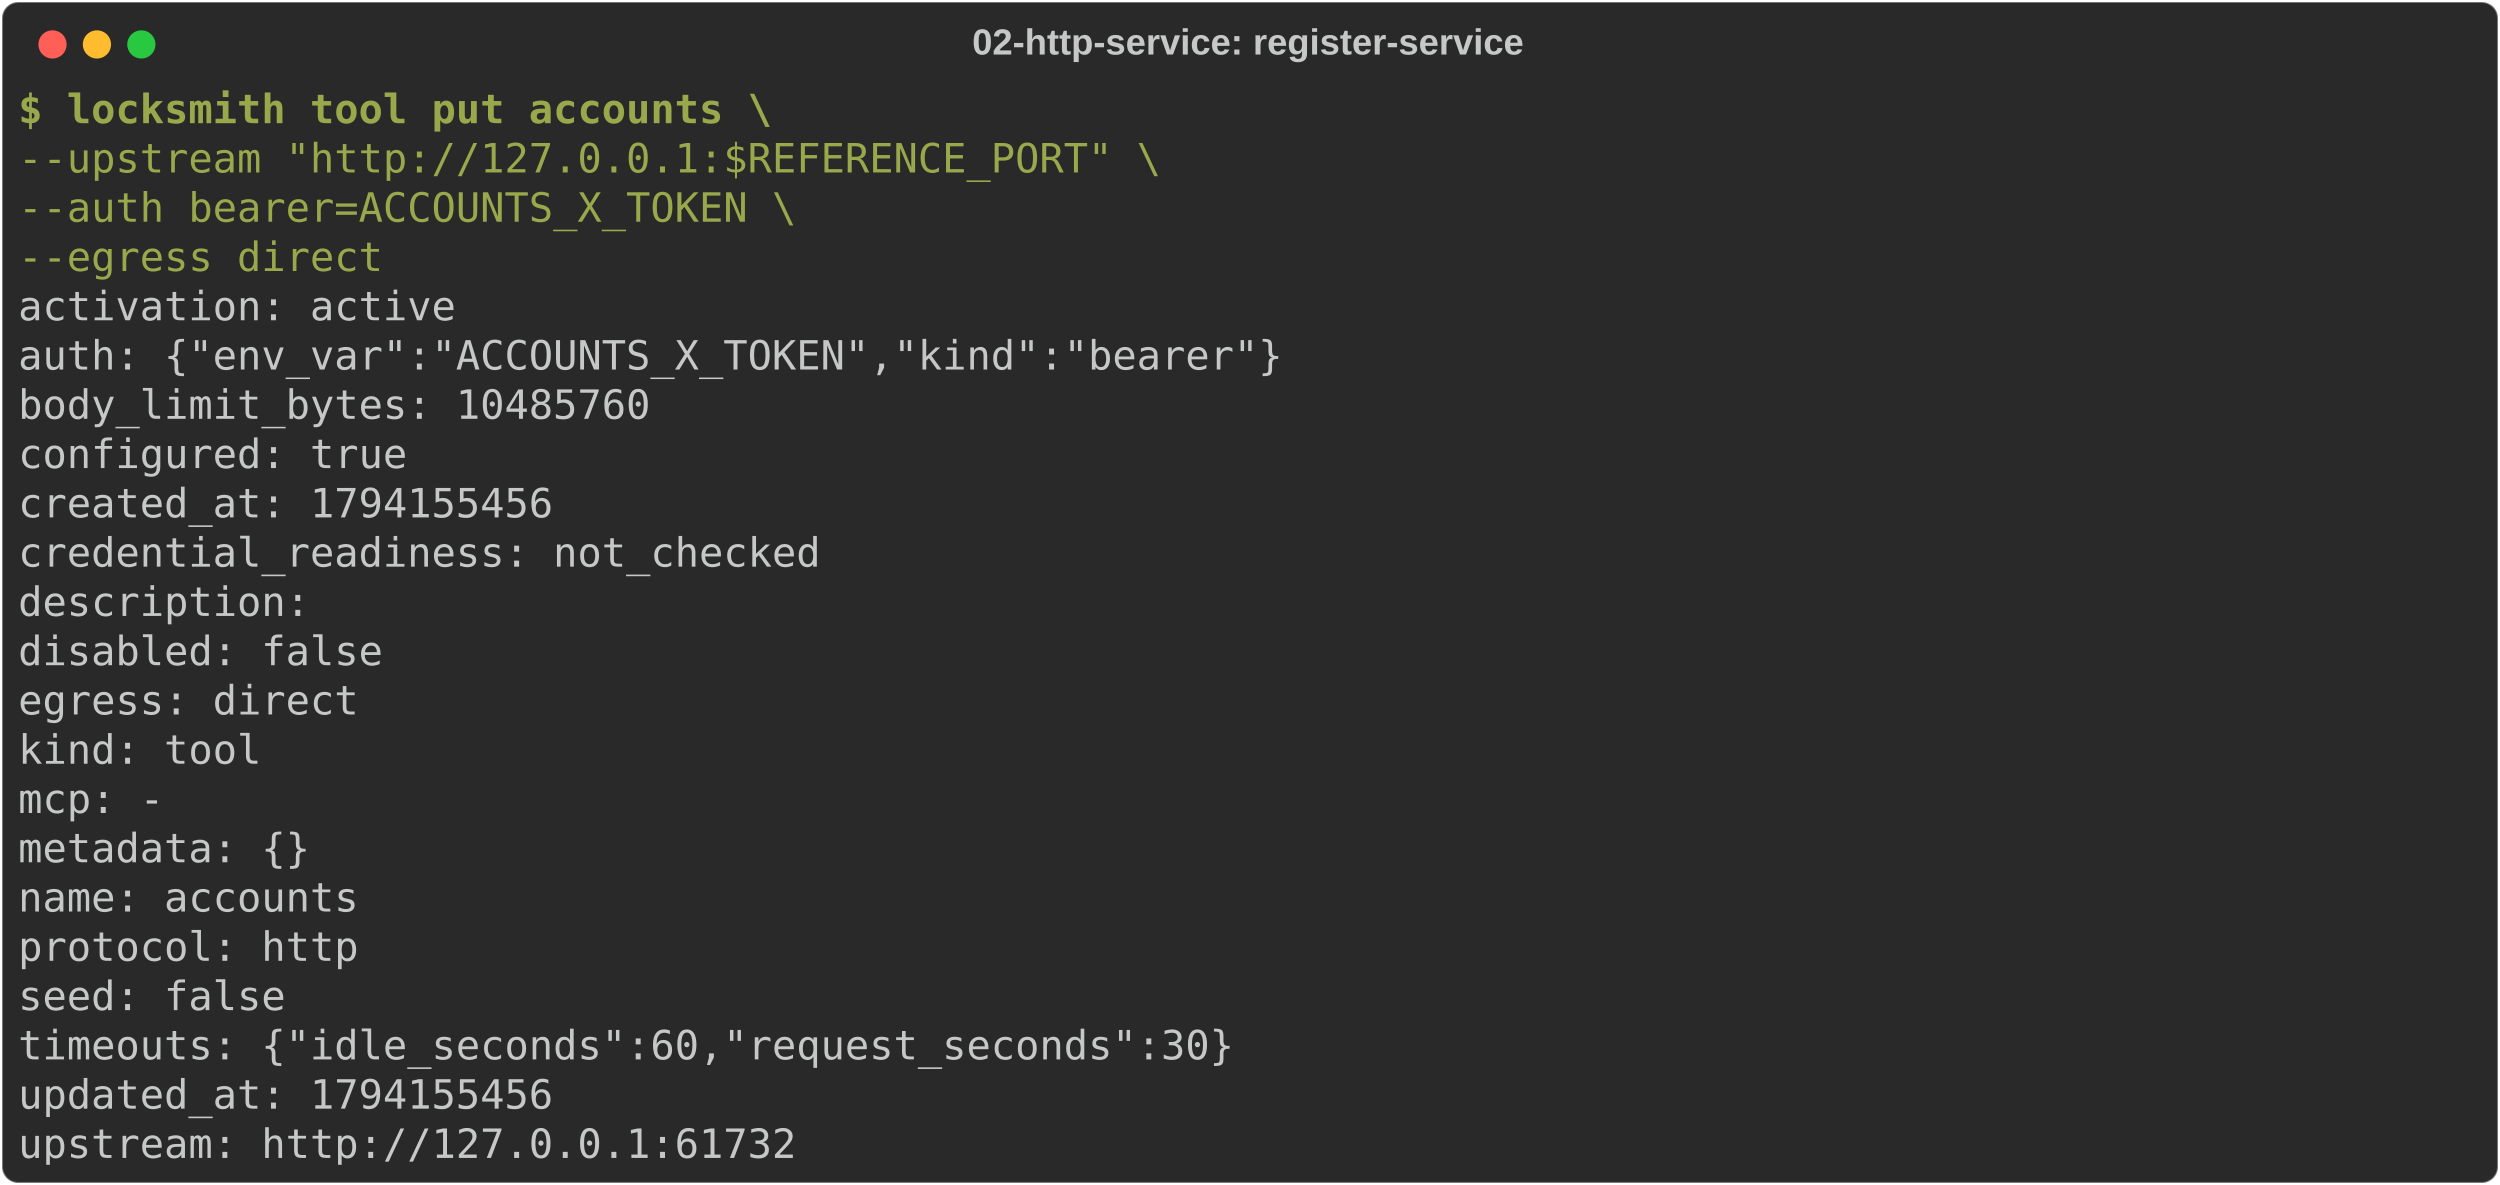
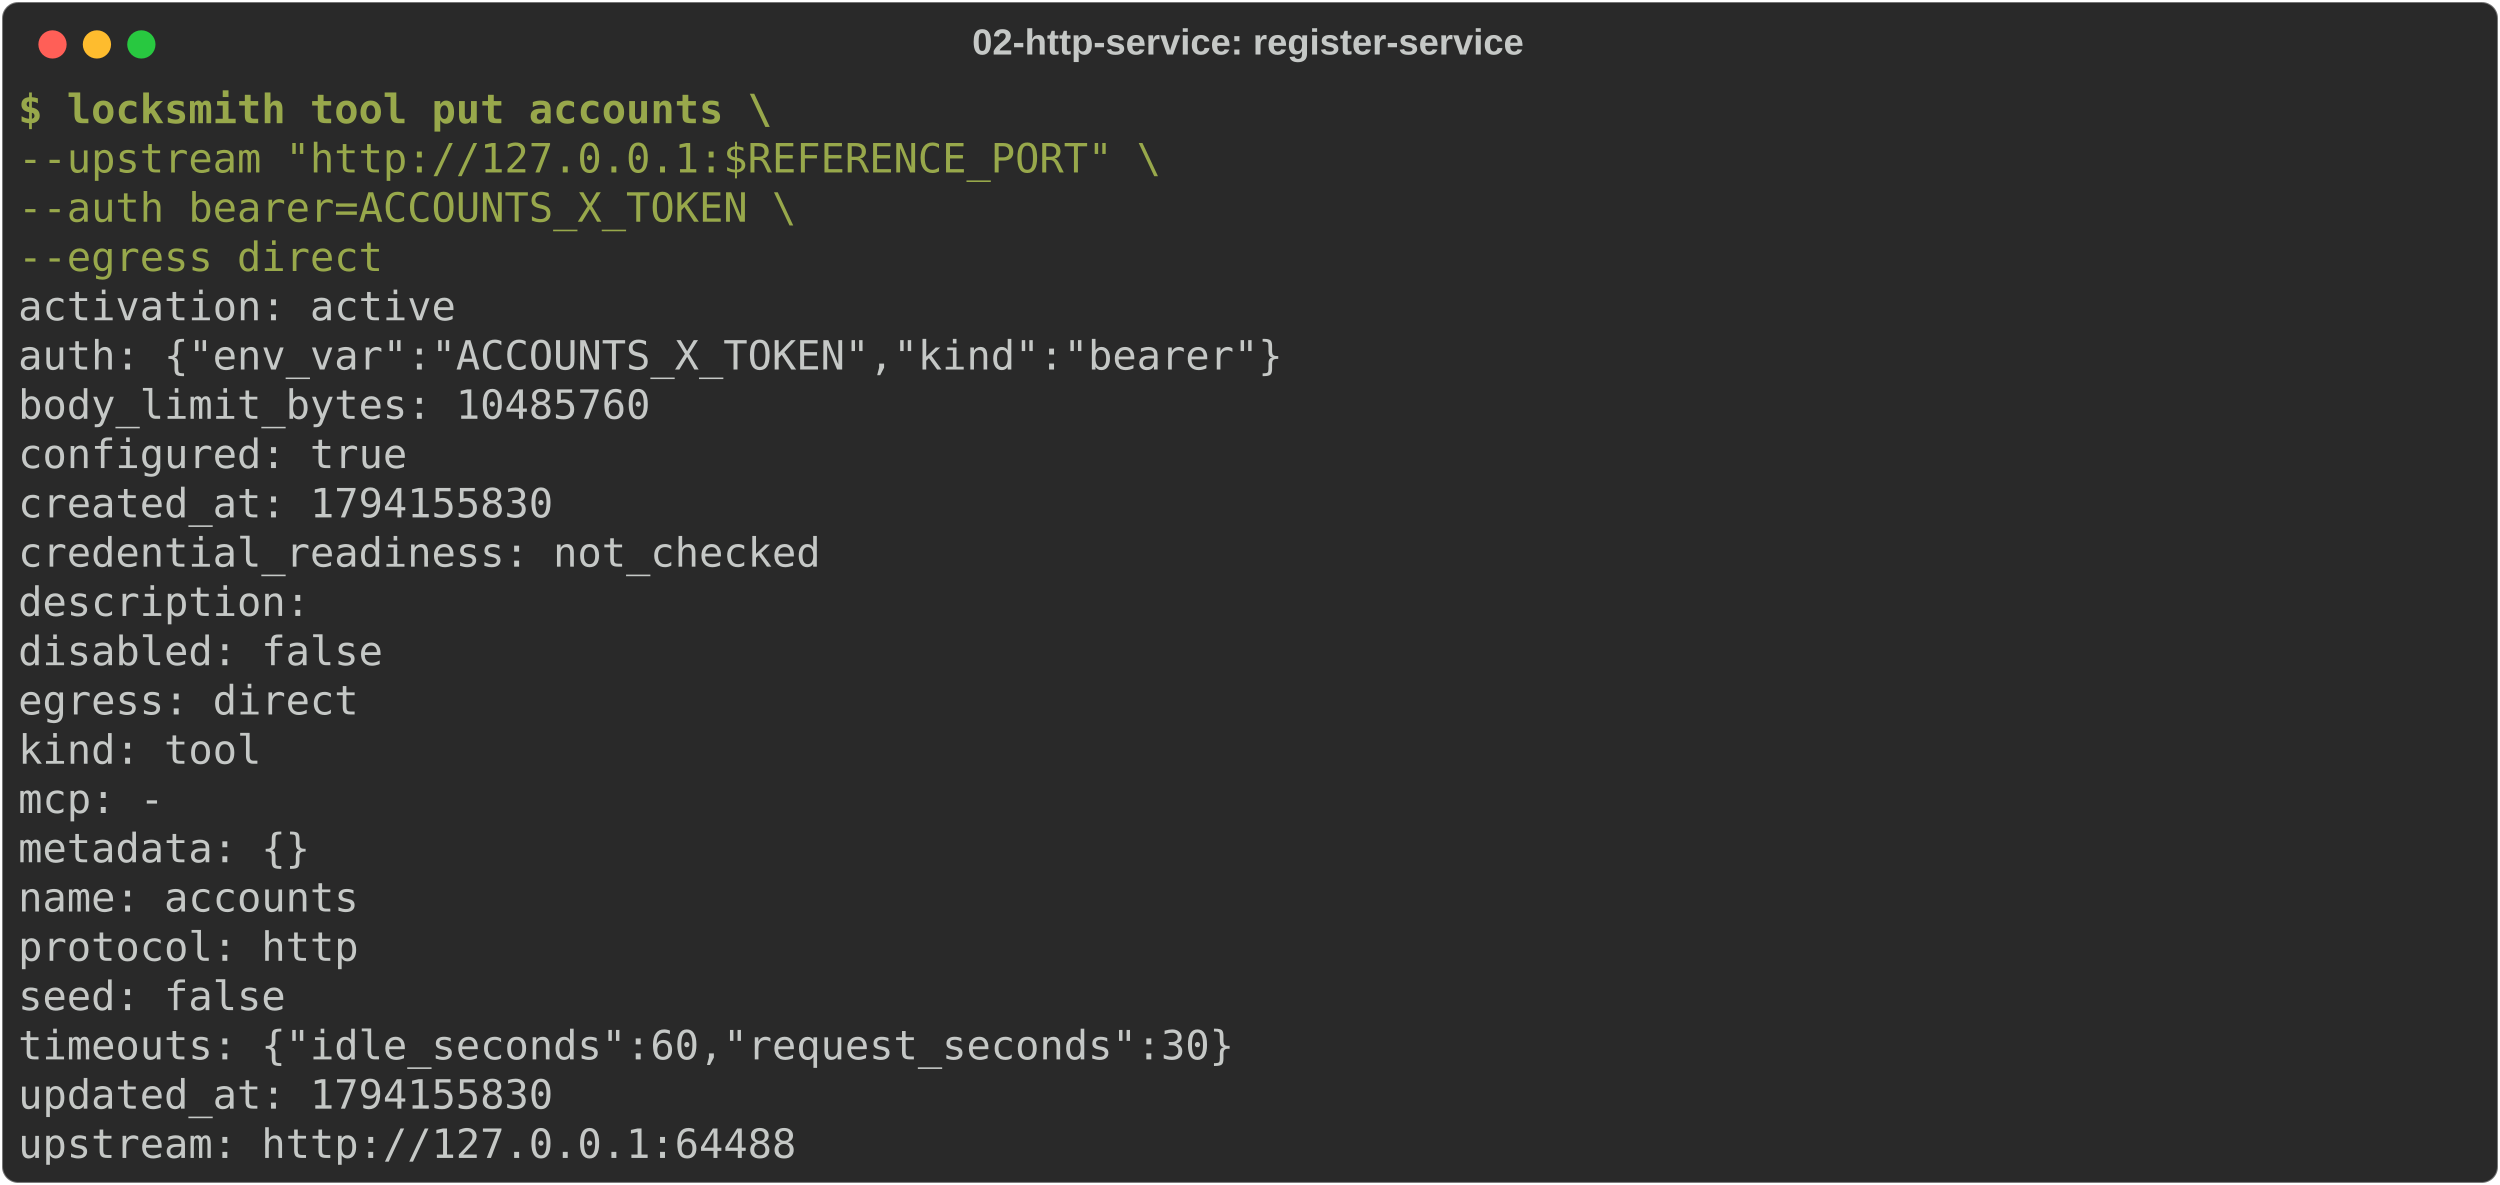
<svg xmlns="http://www.w3.org/2000/svg" class="rich-terminal" viewBox="0 0 1238 586.8">
  <style>

    @font-face {
        font-family: "Fira Code";
        src: local("FiraCode-Regular"),
                url("https://cdnjs.cloudflare.com/ajax/libs/firacode/6.2.0/woff2/FiraCode-Regular.woff2") format("woff2"),
                url("https://cdnjs.cloudflare.com/ajax/libs/firacode/6.2.0/woff/FiraCode-Regular.woff") format("woff");
        font-style: normal;
        font-weight: 400;
    }
    @font-face {
        font-family: "Fira Code";
        src: local("FiraCode-Bold"),
                url("https://cdnjs.cloudflare.com/ajax/libs/firacode/6.2.0/woff2/FiraCode-Bold.woff2") format("woff2"),
                url("https://cdnjs.cloudflare.com/ajax/libs/firacode/6.2.0/woff/FiraCode-Bold.woff") format("woff");
        font-style: bold;
        font-weight: 700;
    }

-     .terminal-1741993604-matrix {
+     .terminal-1591981703-matrix {
        font-family: Fira Code, monospace;
        font-size: 20px;
        line-height: 24.4px;
        font-variant-east-asian: full-width;
    }

-     .terminal-1741993604-title {
+     .terminal-1591981703-title {
        font-size: 18px;
        font-weight: bold;
        font-family: arial;
    }

-     .terminal-1741993604-r1 { fill: #98a84b;font-weight: bold }
- .terminal-1741993604-r2 { fill: #c5c8c6 }
- .terminal-1741993604-r3 { fill: #98a84b }
+     .terminal-1591981703-r1 { fill: #98a84b;font-weight: bold }
+ .terminal-1591981703-r2 { fill: #c5c8c6 }
+ .terminal-1591981703-r3 { fill: #98a84b }
    </style>
  <defs>
-     <clipPath id="terminal-1741993604-clip-terminal">
+     <clipPath id="terminal-1591981703-clip-terminal">
      <rect x="0" y="0" width="1219.0" height="535.8" />
    </clipPath>
-     <clipPath id="terminal-1741993604-line-0">
+     <clipPath id="terminal-1591981703-line-0">
      <rect x="0" y="1.5" width="1220" height="24.65" />
    </clipPath>
-     <clipPath id="terminal-1741993604-line-1">
+     <clipPath id="terminal-1591981703-line-1">
      <rect x="0" y="25.9" width="1220" height="24.65" />
    </clipPath>
-     <clipPath id="terminal-1741993604-line-2">
+     <clipPath id="terminal-1591981703-line-2">
      <rect x="0" y="50.3" width="1220" height="24.65" />
    </clipPath>
-     <clipPath id="terminal-1741993604-line-3">
+     <clipPath id="terminal-1591981703-line-3">
      <rect x="0" y="74.7" width="1220" height="24.65" />
    </clipPath>
-     <clipPath id="terminal-1741993604-line-4">
+     <clipPath id="terminal-1591981703-line-4">
      <rect x="0" y="99.1" width="1220" height="24.65" />
    </clipPath>
-     <clipPath id="terminal-1741993604-line-5">
+     <clipPath id="terminal-1591981703-line-5">
      <rect x="0" y="123.5" width="1220" height="24.65" />
    </clipPath>
-     <clipPath id="terminal-1741993604-line-6">
+     <clipPath id="terminal-1591981703-line-6">
      <rect x="0" y="147.9" width="1220" height="24.65" />
    </clipPath>
-     <clipPath id="terminal-1741993604-line-7">
+     <clipPath id="terminal-1591981703-line-7">
      <rect x="0" y="172.3" width="1220" height="24.65" />
    </clipPath>
-     <clipPath id="terminal-1741993604-line-8">
+     <clipPath id="terminal-1591981703-line-8">
      <rect x="0" y="196.7" width="1220" height="24.65" />
    </clipPath>
-     <clipPath id="terminal-1741993604-line-9">
+     <clipPath id="terminal-1591981703-line-9">
      <rect x="0" y="221.1" width="1220" height="24.65" />
    </clipPath>
-     <clipPath id="terminal-1741993604-line-10">
+     <clipPath id="terminal-1591981703-line-10">
      <rect x="0" y="245.5" width="1220" height="24.65" />
    </clipPath>
-     <clipPath id="terminal-1741993604-line-11">
+     <clipPath id="terminal-1591981703-line-11">
      <rect x="0" y="269.9" width="1220" height="24.65" />
    </clipPath>
-     <clipPath id="terminal-1741993604-line-12">
+     <clipPath id="terminal-1591981703-line-12">
      <rect x="0" y="294.3" width="1220" height="24.65" />
    </clipPath>
-     <clipPath id="terminal-1741993604-line-13">
+     <clipPath id="terminal-1591981703-line-13">
      <rect x="0" y="318.7" width="1220" height="24.65" />
    </clipPath>
-     <clipPath id="terminal-1741993604-line-14">
+     <clipPath id="terminal-1591981703-line-14">
      <rect x="0" y="343.1" width="1220" height="24.65" />
    </clipPath>
-     <clipPath id="terminal-1741993604-line-15">
+     <clipPath id="terminal-1591981703-line-15">
      <rect x="0" y="367.5" width="1220" height="24.65" />
    </clipPath>
-     <clipPath id="terminal-1741993604-line-16">
+     <clipPath id="terminal-1591981703-line-16">
      <rect x="0" y="391.9" width="1220" height="24.65" />
    </clipPath>
-     <clipPath id="terminal-1741993604-line-17">
+     <clipPath id="terminal-1591981703-line-17">
      <rect x="0" y="416.3" width="1220" height="24.65" />
    </clipPath>
-     <clipPath id="terminal-1741993604-line-18">
+     <clipPath id="terminal-1591981703-line-18">
      <rect x="0" y="440.7" width="1220" height="24.65" />
    </clipPath>
-     <clipPath id="terminal-1741993604-line-19">
+     <clipPath id="terminal-1591981703-line-19">
      <rect x="0" y="465.1" width="1220" height="24.65" />
    </clipPath>
-     <clipPath id="terminal-1741993604-line-20">
+     <clipPath id="terminal-1591981703-line-20">
      <rect x="0" y="489.5" width="1220" height="24.65" />
    </clipPath>
  </defs>
  <rect fill="#292929" stroke="rgba(255,255,255,0.35)" stroke-width="1" x="1" y="1" width="1236" height="584.8" rx="8" />
-   <text class="terminal-1741993604-title" fill="#c5c8c6" text-anchor="middle" x="618" y="27">02-http-service: register-service</text>
+   <text class="terminal-1591981703-title" fill="#c5c8c6" text-anchor="middle" x="618" y="27">02-http-service: register-service</text>
  <g transform="translate(26,22)">
    <circle cx="0" cy="0" r="7" fill="#ff5f57" />
    <circle cx="22" cy="0" r="7" fill="#febc2e" />
    <circle cx="44" cy="0" r="7" fill="#28c840" />
  </g>
-   <g transform="translate(9, 41)" clip-path="url(#terminal-1741993604-clip-terminal)">
-     <g class="terminal-1741993604-matrix">
-       <text class="terminal-1741993604-r1" x="0" y="20" textLength="378.2" clip-path="url(#terminal-1741993604-line-0)">$ locksmith tool put accounts \</text>
-       <text class="terminal-1741993604-r2" x="1220" y="20" textLength="12.2" clip-path="url(#terminal-1741993604-line-0)">
+   <g transform="translate(9, 41)" clip-path="url(#terminal-1591981703-clip-terminal)">
+     <g class="terminal-1591981703-matrix">
+       <text class="terminal-1591981703-r1" x="0" y="20" textLength="378.2" clip-path="url(#terminal-1591981703-line-0)">$ locksmith tool put accounts \</text>
+       <text class="terminal-1591981703-r2" x="1220" y="20" textLength="12.2" clip-path="url(#terminal-1591981703-line-0)">
</text>
-       <text class="terminal-1741993604-r3" x="0" y="44.4" textLength="622.2" clip-path="url(#terminal-1741993604-line-1)">    --upstream "http://127.0.0.1:$REFERENCE_PORT" \</text>
-       <text class="terminal-1741993604-r2" x="1220" y="44.4" textLength="12.2" clip-path="url(#terminal-1741993604-line-1)">
+       <text class="terminal-1591981703-r3" x="0" y="44.4" textLength="622.2" clip-path="url(#terminal-1591981703-line-1)">    --upstream "http://127.0.0.1:$REFERENCE_PORT" \</text>
+       <text class="terminal-1591981703-r2" x="1220" y="44.4" textLength="12.2" clip-path="url(#terminal-1591981703-line-1)">
</text>
-       <text class="terminal-1741993604-r3" x="0" y="68.8" textLength="439.2" clip-path="url(#terminal-1741993604-line-2)">    --auth bearer=ACCOUNTS_X_TOKEN \</text>
-       <text class="terminal-1741993604-r2" x="1220" y="68.8" textLength="12.2" clip-path="url(#terminal-1741993604-line-2)">
+       <text class="terminal-1591981703-r3" x="0" y="68.8" textLength="439.2" clip-path="url(#terminal-1591981703-line-2)">    --auth bearer=ACCOUNTS_X_TOKEN \</text>
+       <text class="terminal-1591981703-r2" x="1220" y="68.8" textLength="12.2" clip-path="url(#terminal-1591981703-line-2)">
</text>
-       <text class="terminal-1741993604-r3" x="0" y="93.2" textLength="231.8" clip-path="url(#terminal-1741993604-line-3)">    --egress direct</text>
-       <text class="terminal-1741993604-r2" x="1220" y="93.2" textLength="12.2" clip-path="url(#terminal-1741993604-line-3)">
+       <text class="terminal-1591981703-r3" x="0" y="93.2" textLength="231.8" clip-path="url(#terminal-1591981703-line-3)">    --egress direct</text>
+       <text class="terminal-1591981703-r2" x="1220" y="93.2" textLength="12.2" clip-path="url(#terminal-1591981703-line-3)">
</text>
-       <text class="terminal-1741993604-r2" x="0" y="117.6" textLength="219.6" clip-path="url(#terminal-1741993604-line-4)">activation: active</text>
-       <text class="terminal-1741993604-r2" x="1220" y="117.6" textLength="12.2" clip-path="url(#terminal-1741993604-line-4)">
+       <text class="terminal-1591981703-r2" x="0" y="117.6" textLength="219.6" clip-path="url(#terminal-1591981703-line-4)">activation: active</text>
+       <text class="terminal-1591981703-r2" x="1220" y="117.6" textLength="12.2" clip-path="url(#terminal-1591981703-line-4)">
</text>
-       <text class="terminal-1741993604-r2" x="0" y="142" textLength="634.4" clip-path="url(#terminal-1741993604-line-5)">auth: {"env_var":"ACCOUNTS_X_TOKEN","kind":"bearer"}</text>
-       <text class="terminal-1741993604-r2" x="1220" y="142" textLength="12.2" clip-path="url(#terminal-1741993604-line-5)">
+       <text class="terminal-1591981703-r2" x="0" y="142" textLength="634.4" clip-path="url(#terminal-1591981703-line-5)">auth: {"env_var":"ACCOUNTS_X_TOKEN","kind":"bearer"}</text>
+       <text class="terminal-1591981703-r2" x="1220" y="142" textLength="12.2" clip-path="url(#terminal-1591981703-line-5)">
</text>
-       <text class="terminal-1741993604-r2" x="0" y="166.4" textLength="317.2" clip-path="url(#terminal-1741993604-line-6)">body_limit_bytes: 10485760</text>
-       <text class="terminal-1741993604-r2" x="1220" y="166.4" textLength="12.2" clip-path="url(#terminal-1741993604-line-6)">
+       <text class="terminal-1591981703-r2" x="0" y="166.4" textLength="317.2" clip-path="url(#terminal-1591981703-line-6)">body_limit_bytes: 10485760</text>
+       <text class="terminal-1591981703-r2" x="1220" y="166.4" textLength="12.2" clip-path="url(#terminal-1591981703-line-6)">
</text>
-       <text class="terminal-1741993604-r2" x="0" y="190.8" textLength="195.2" clip-path="url(#terminal-1741993604-line-7)">configured: true</text>
-       <text class="terminal-1741993604-r2" x="1220" y="190.8" textLength="12.2" clip-path="url(#terminal-1741993604-line-7)">
+       <text class="terminal-1591981703-r2" x="0" y="190.8" textLength="195.2" clip-path="url(#terminal-1591981703-line-7)">configured: true</text>
+       <text class="terminal-1591981703-r2" x="1220" y="190.8" textLength="12.2" clip-path="url(#terminal-1591981703-line-7)">
</text>
-       <text class="terminal-1741993604-r2" x="0" y="215.2" textLength="268.4" clip-path="url(#terminal-1741993604-line-8)">created_at: 1794155456</text>
-       <text class="terminal-1741993604-r2" x="1220" y="215.2" textLength="12.2" clip-path="url(#terminal-1741993604-line-8)">
+       <text class="terminal-1591981703-r2" x="0" y="215.2" textLength="268.4" clip-path="url(#terminal-1591981703-line-8)">created_at: 1794155830</text>
+       <text class="terminal-1591981703-r2" x="1220" y="215.2" textLength="12.2" clip-path="url(#terminal-1591981703-line-8)">
</text>
-       <text class="terminal-1741993604-r2" x="0" y="239.6" textLength="402.6" clip-path="url(#terminal-1741993604-line-9)">credential_readiness: not_checked</text>
-       <text class="terminal-1741993604-r2" x="1220" y="239.6" textLength="12.2" clip-path="url(#terminal-1741993604-line-9)">
+       <text class="terminal-1591981703-r2" x="0" y="239.6" textLength="402.6" clip-path="url(#terminal-1591981703-line-9)">credential_readiness: not_checked</text>
+       <text class="terminal-1591981703-r2" x="1220" y="239.6" textLength="12.2" clip-path="url(#terminal-1591981703-line-9)">
</text>
-       <text class="terminal-1741993604-r2" x="0" y="264" textLength="158.6" clip-path="url(#terminal-1741993604-line-10)">description: </text>
-       <text class="terminal-1741993604-r2" x="1220" y="264" textLength="12.2" clip-path="url(#terminal-1741993604-line-10)">
+       <text class="terminal-1591981703-r2" x="0" y="264" textLength="158.6" clip-path="url(#terminal-1591981703-line-10)">description: </text>
+       <text class="terminal-1591981703-r2" x="1220" y="264" textLength="12.2" clip-path="url(#terminal-1591981703-line-10)">
</text>
-       <text class="terminal-1741993604-r2" x="0" y="288.4" textLength="183" clip-path="url(#terminal-1741993604-line-11)">disabled: false</text>
-       <text class="terminal-1741993604-r2" x="1220" y="288.4" textLength="12.2" clip-path="url(#terminal-1741993604-line-11)">
+       <text class="terminal-1591981703-r2" x="0" y="288.4" textLength="183" clip-path="url(#terminal-1591981703-line-11)">disabled: false</text>
+       <text class="terminal-1591981703-r2" x="1220" y="288.4" textLength="12.2" clip-path="url(#terminal-1591981703-line-11)">
</text>
-       <text class="terminal-1741993604-r2" x="0" y="312.8" textLength="170.8" clip-path="url(#terminal-1741993604-line-12)">egress: direct</text>
-       <text class="terminal-1741993604-r2" x="1220" y="312.8" textLength="12.2" clip-path="url(#terminal-1741993604-line-12)">
+       <text class="terminal-1591981703-r2" x="0" y="312.8" textLength="170.8" clip-path="url(#terminal-1591981703-line-12)">egress: direct</text>
+       <text class="terminal-1591981703-r2" x="1220" y="312.8" textLength="12.2" clip-path="url(#terminal-1591981703-line-12)">
</text>
-       <text class="terminal-1741993604-r2" x="0" y="337.2" textLength="122" clip-path="url(#terminal-1741993604-line-13)">kind: tool</text>
-       <text class="terminal-1741993604-r2" x="1220" y="337.2" textLength="12.2" clip-path="url(#terminal-1741993604-line-13)">
+       <text class="terminal-1591981703-r2" x="0" y="337.2" textLength="122" clip-path="url(#terminal-1591981703-line-13)">kind: tool</text>
+       <text class="terminal-1591981703-r2" x="1220" y="337.2" textLength="12.2" clip-path="url(#terminal-1591981703-line-13)">
</text>
-       <text class="terminal-1741993604-r2" x="0" y="361.6" textLength="73.2" clip-path="url(#terminal-1741993604-line-14)">mcp: -</text>
-       <text class="terminal-1741993604-r2" x="1220" y="361.6" textLength="12.2" clip-path="url(#terminal-1741993604-line-14)">
+       <text class="terminal-1591981703-r2" x="0" y="361.6" textLength="73.2" clip-path="url(#terminal-1591981703-line-14)">mcp: -</text>
+       <text class="terminal-1591981703-r2" x="1220" y="361.6" textLength="12.2" clip-path="url(#terminal-1591981703-line-14)">
</text>
-       <text class="terminal-1741993604-r2" x="0" y="386" textLength="146.4" clip-path="url(#terminal-1741993604-line-15)">metadata: {}</text>
-       <text class="terminal-1741993604-r2" x="1220" y="386" textLength="12.2" clip-path="url(#terminal-1741993604-line-15)">
+       <text class="terminal-1591981703-r2" x="0" y="386" textLength="146.4" clip-path="url(#terminal-1591981703-line-15)">metadata: {}</text>
+       <text class="terminal-1591981703-r2" x="1220" y="386" textLength="12.2" clip-path="url(#terminal-1591981703-line-15)">
</text>
-       <text class="terminal-1741993604-r2" x="0" y="410.4" textLength="170.8" clip-path="url(#terminal-1741993604-line-16)">name: accounts</text>
-       <text class="terminal-1741993604-r2" x="1220" y="410.4" textLength="12.2" clip-path="url(#terminal-1741993604-line-16)">
+       <text class="terminal-1591981703-r2" x="0" y="410.4" textLength="170.8" clip-path="url(#terminal-1591981703-line-16)">name: accounts</text>
+       <text class="terminal-1591981703-r2" x="1220" y="410.4" textLength="12.2" clip-path="url(#terminal-1591981703-line-16)">
</text>
-       <text class="terminal-1741993604-r2" x="0" y="434.8" textLength="170.8" clip-path="url(#terminal-1741993604-line-17)">protocol: http</text>
-       <text class="terminal-1741993604-r2" x="1220" y="434.8" textLength="12.2" clip-path="url(#terminal-1741993604-line-17)">
+       <text class="terminal-1591981703-r2" x="0" y="434.8" textLength="170.8" clip-path="url(#terminal-1591981703-line-17)">protocol: http</text>
+       <text class="terminal-1591981703-r2" x="1220" y="434.8" textLength="12.2" clip-path="url(#terminal-1591981703-line-17)">
</text>
-       <text class="terminal-1741993604-r2" x="0" y="459.2" textLength="134.2" clip-path="url(#terminal-1741993604-line-18)">seed: false</text>
-       <text class="terminal-1741993604-r2" x="1220" y="459.2" textLength="12.2" clip-path="url(#terminal-1741993604-line-18)">
+       <text class="terminal-1591981703-r2" x="0" y="459.2" textLength="134.2" clip-path="url(#terminal-1591981703-line-18)">seed: false</text>
+       <text class="terminal-1591981703-r2" x="1220" y="459.2" textLength="12.2" clip-path="url(#terminal-1591981703-line-18)">
</text>
-       <text class="terminal-1741993604-r2" x="0" y="483.6" textLength="610" clip-path="url(#terminal-1741993604-line-19)">timeouts: {"idle_seconds":60,"request_seconds":30}</text>
-       <text class="terminal-1741993604-r2" x="1220" y="483.6" textLength="12.2" clip-path="url(#terminal-1741993604-line-19)">
+       <text class="terminal-1591981703-r2" x="0" y="483.6" textLength="610" clip-path="url(#terminal-1591981703-line-19)">timeouts: {"idle_seconds":60,"request_seconds":30}</text>
+       <text class="terminal-1591981703-r2" x="1220" y="483.6" textLength="12.2" clip-path="url(#terminal-1591981703-line-19)">
</text>
-       <text class="terminal-1741993604-r2" x="0" y="508" textLength="268.4" clip-path="url(#terminal-1741993604-line-20)">updated_at: 1794155456</text>
-       <text class="terminal-1741993604-r2" x="1220" y="508" textLength="12.2" clip-path="url(#terminal-1741993604-line-20)">
+       <text class="terminal-1591981703-r2" x="0" y="508" textLength="268.4" clip-path="url(#terminal-1591981703-line-20)">updated_at: 1794155830</text>
+       <text class="terminal-1591981703-r2" x="1220" y="508" textLength="12.2" clip-path="url(#terminal-1591981703-line-20)">
</text>
-       <text class="terminal-1741993604-r2" x="0" y="532.4" textLength="390.4" clip-path="url(#terminal-1741993604-line-21)">upstream: http://127.0.0.1:61732</text>
-       <text class="terminal-1741993604-r2" x="1220" y="532.4" textLength="12.2" clip-path="url(#terminal-1741993604-line-21)">
+       <text class="terminal-1591981703-r2" x="0" y="532.4" textLength="390.4" clip-path="url(#terminal-1591981703-line-21)">upstream: http://127.0.0.1:64488</text>
+       <text class="terminal-1591981703-r2" x="1220" y="532.4" textLength="12.2" clip-path="url(#terminal-1591981703-line-21)">
</text>
    </g>
  </g>
</svg>
